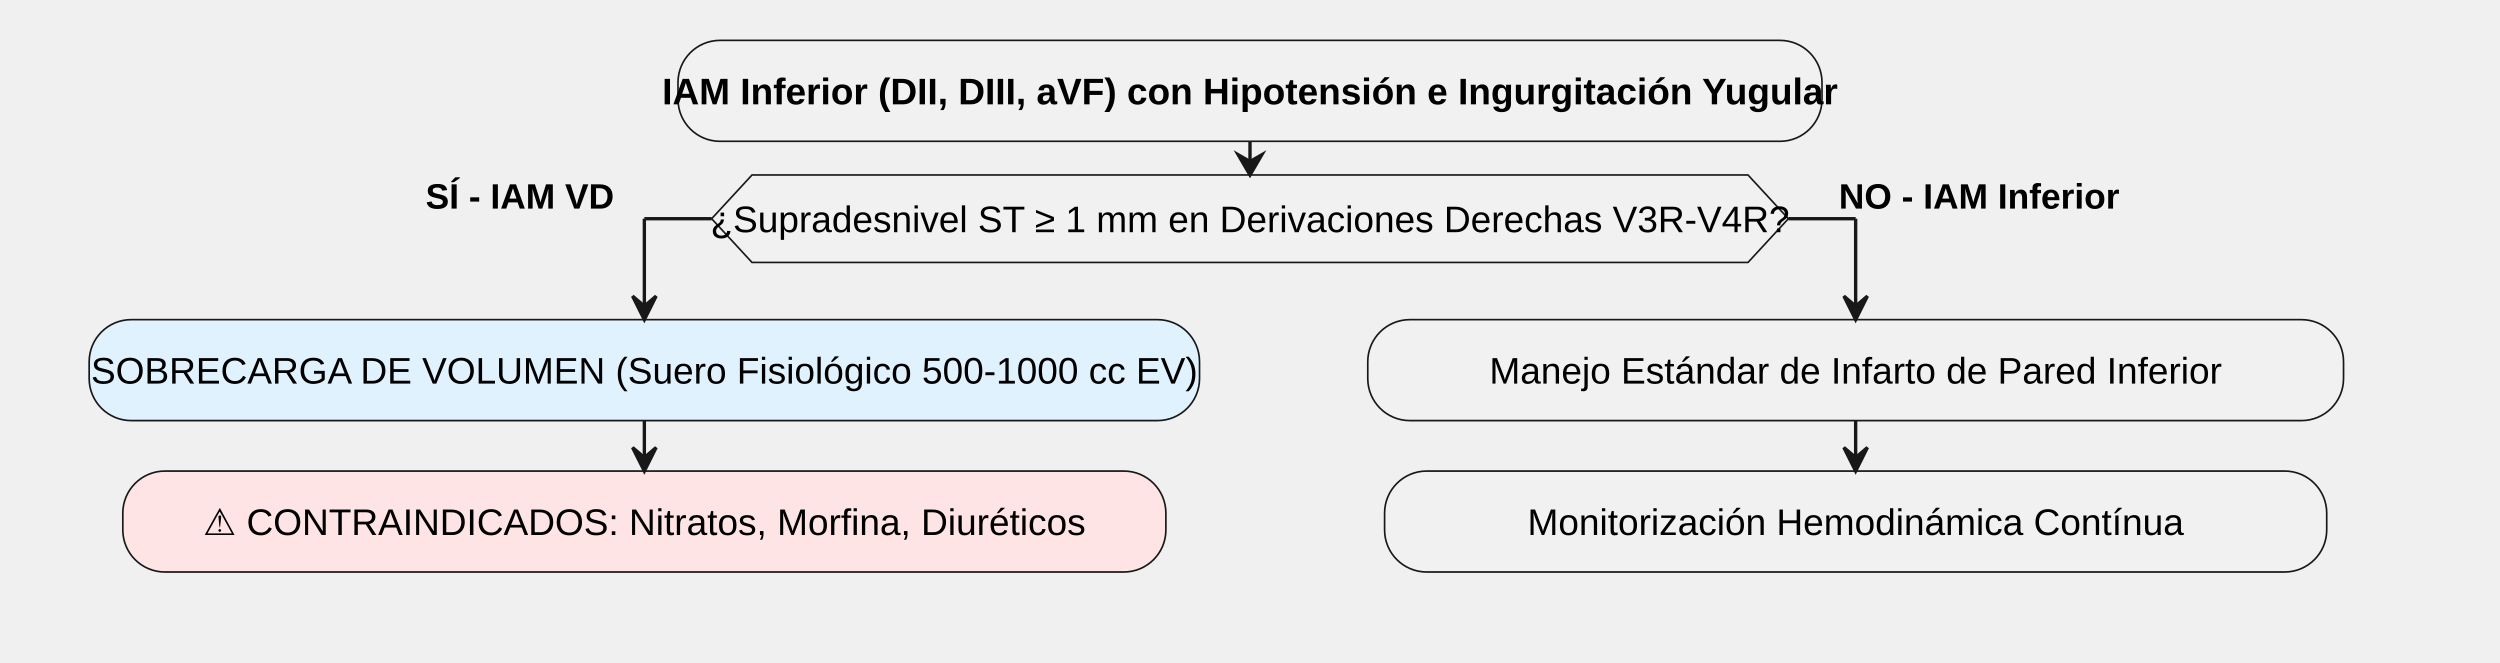
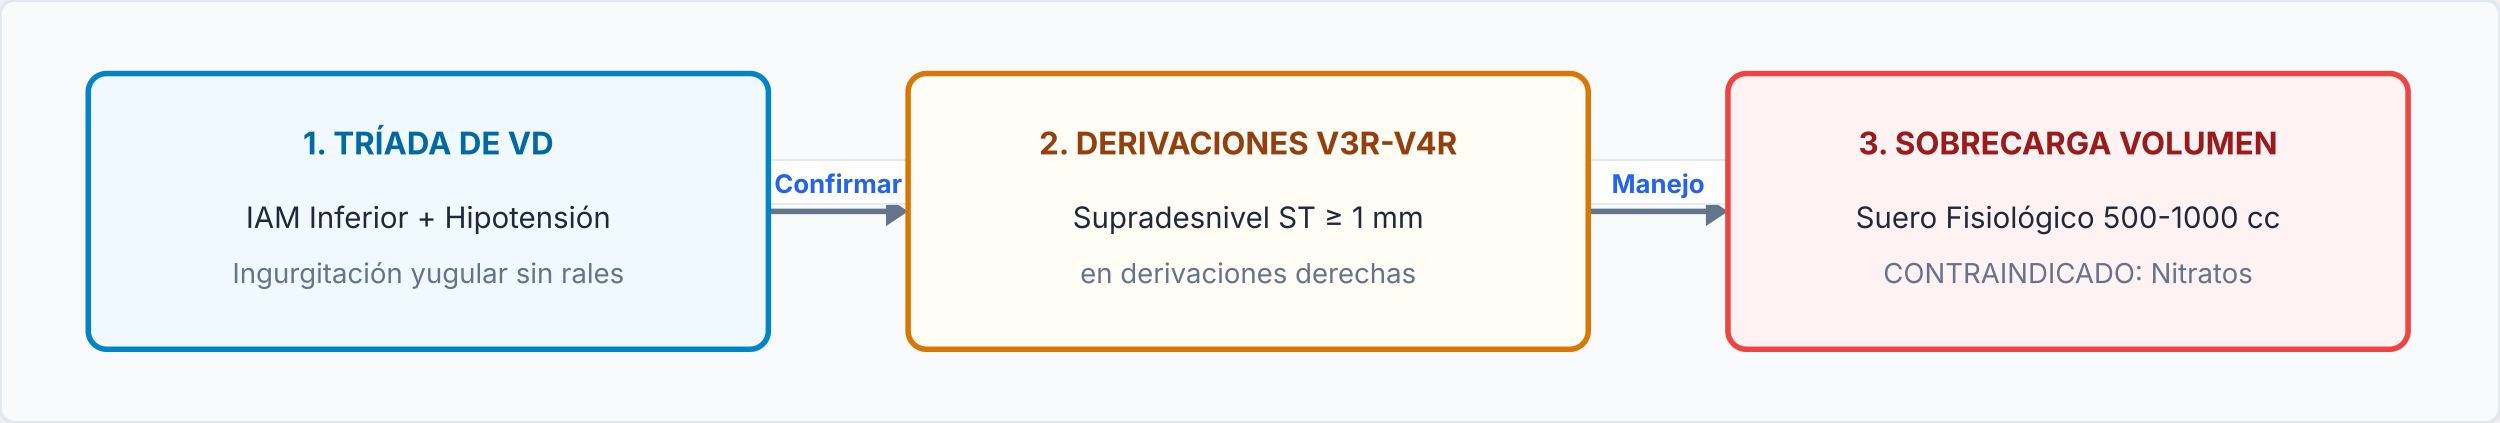
- <svg xmlns="http://www.w3.org/2000/svg" contentStyleType="text/css" data-diagram-type="ACTIVITY" height="197px" preserveAspectRatio="none" style="width:743px;height:197px;background:#FFFFFF;" version="1.1" viewBox="0 0 743 197" width="743px" zoomAndPan="magnify">
-   <defs />
+ <svg xmlns="http://www.w3.org/2000/svg" viewBox="0 0 680 115" width="100%" height="auto">
+   <rect width="680" height="115" fill="#f8fafc" rx="4" stroke="#e2e8f0" stroke-width="1" />
+   <line x1="209" y1="57.5" x2="242" y2="57.5" stroke="#64748b" stroke-width="1.5" />
+   <polygon points="247,57.5 241,53.5 241,61.5" fill="#64748b" />
+   <rect x="206" y="43.5" width="44" height="12" rx="2" fill="#ffffff" stroke="#e2e8f0" stroke-width="0.5" />
+   <text x="228" y="52.5" font-family="Inter, sans-serif" font-size="7" font-weight="700" fill="#2563eb" text-anchor="middle">Confirmar</text>
+   <line x1="432" y1="57.5" x2="465" y2="57.5" stroke="#64748b" stroke-width="1.5" />
+   <polygon points="470,57.5 464,53.5 464,61.5" fill="#64748b" />
+   <rect x="429" y="43.5" width="44" height="12" rx="2" fill="#ffffff" stroke="#e2e8f0" stroke-width="0.5" />
+   <text x="451" y="52.5" font-family="Inter, sans-serif" font-size="7" font-weight="700" fill="#2563eb" text-anchor="middle">Manejo</text>
  <g>
-     <rect fill="#F1F1F1" height="30" rx="12.5" ry="12.5" style="stroke:#181818;stroke-width:0.5;" width="340" x="201.5" y="12" />
-     <text fill="#000000" font-family="Arial, sans-serif" font-size="11" font-weight="bold" text-anchor="middle" x="371.5" y="31">IAM Inferior (DII, DIII, aVF) con Hipotensión e Ingurgitación Yugular</text>
-     <polygon fill="#F1F1F1" points="223.5,52 519.5,52 531.5,65 519.5,78 223.5,78 211.5,65 223.5,52" style="stroke:#181818;stroke-width:0.5;stroke-linejoin:miter;stroke-miterlimit:10;" />
-     <text fill="#000000" font-family="Arial, sans-serif" font-size="11" text-anchor="middle" x="371.5" y="69">¿Supradesnivel ST ≥ 1 mm en Derivaciones Derechas V3R-V4R?</text>
-     <line style="stroke:#181818;stroke-width:1;" x1="371.5" x2="371.5" y1="42" y2="52" />
-     <polygon fill="#181818" points="368,46 371.5,52 375,46 371.5,48" style="stroke:#181818;stroke-width:1;" />
-     <text fill="#000000" font-family="Arial, sans-serif" font-size="10.5" font-weight="bold" x="126.5" y="62">SÍ - IAM VD</text>
-     <text fill="#000000" font-family="Arial, sans-serif" font-size="10.5" font-weight="bold" x="546.5" y="62">NO - IAM Inferior</text>
-     <rect fill="#E0F2FE" height="30" rx="12.5" ry="12.5" style="stroke:#181818;stroke-width:0.5;" width="330" x="26.5" y="95" />
-     <text fill="#000000" font-family="Arial, sans-serif" font-size="11" text-anchor="middle" x="191.5" y="114">SOBRECARGA DE VOLUMEN (Suero Fisiológico 500-1000 cc EV)</text>
-     <rect fill="#FFE4E6" height="30" rx="12.5" ry="12.5" style="stroke:#181818;stroke-width:0.5;" width="310" x="36.5" y="140" />
-     <text fill="#000000" font-family="Arial, sans-serif" font-size="11" text-anchor="middle" x="191.5" y="159">⚠️ CONTRAINDICADOS: Nitratos, Morfina, Diuréticos</text>
-     <line style="stroke:#181818;stroke-width:1;" x1="191.5" x2="191.5" y1="125" y2="140" />
-     <polygon fill="#181818" points="188,133 191.5,140 195,133 191.5,136" style="stroke:#181818;stroke-width:1;" />
-     <rect fill="#F1F1F1" height="30" rx="12.5" ry="12.5" style="stroke:#181818;stroke-width:0.5;" width="290" x="406.5" y="95" />
-     <text fill="#000000" font-family="Arial, sans-serif" font-size="11" text-anchor="middle" x="551.5" y="114">Manejo Estándar de Infarto de Pared Inferior</text>
-     <rect fill="#F1F1F1" height="30" rx="12.5" ry="12.5" style="stroke:#181818;stroke-width:0.5;" width="280" x="411.5" y="140" />
-     <text fill="#000000" font-family="Arial, sans-serif" font-size="11" text-anchor="middle" x="551.5" y="159">Monitorización Hemodinámica Contínua</text>
-     <line style="stroke:#181818;stroke-width:1;" x1="551.5" x2="551.5" y1="125" y2="140" />
-     <polygon fill="#181818" points="548,133 551.5,140 555,133 551.5,136" style="stroke:#181818;stroke-width:1;" />
-     <line style="stroke:#181818;stroke-width:1;" x1="211.5" x2="191.5" y1="65" y2="65" />
-     <line style="stroke:#181818;stroke-width:1;" x1="191.5" x2="191.5" y1="65" y2="95" />
-     <polygon fill="#181818" points="188,88 191.5,95 195,88 191.5,91" style="stroke:#181818;stroke-width:1;" />
-     <line style="stroke:#181818;stroke-width:1;" x1="531.5" x2="551.5" y1="65" y2="65" />
-     <line style="stroke:#181818;stroke-width:1;" x1="551.5" x2="551.5" y1="65" y2="95" />
-     <polygon fill="#181818" points="548,88 551.5,95 555,88 551.5,91" style="stroke:#181818;stroke-width:1;" />
+     <rect x="24" y="20" width="185" height="75" rx="5" fill="#f0f9ff" stroke="#0284c7" stroke-width="1.5" />
+     <text x="116.5" y="42" font-family="Inter, sans-serif" font-size="8.5" font-weight="700" fill="#0369a1" text-anchor="middle">1. TRÍADA DE VD</text>
+     <text x="116.5" y="62" font-family="Inter, sans-serif" font-size="8" fill="#1e293b" text-anchor="middle">IAM Inferior + Hipotensión</text>
+     <text x="116.5" y="77" font-family="Inter, sans-serif" font-size="7.5" fill="#64748b" text-anchor="middle">Ingurgitación yugular sin rales</text>
+   </g>
+   <g>
+     <rect x="247" y="20" width="185" height="75" rx="5" fill="#fffdf5" stroke="#d97706" stroke-width="1.5" />
+     <text x="339.5" y="42" font-family="Inter, sans-serif" font-size="8.5" font-weight="700" fill="#92400e" text-anchor="middle">2. DERIVACIONES V3R-V4R</text>
+     <text x="339.5" y="62" font-family="Inter, sans-serif" font-size="8" fill="#1e293b" text-anchor="middle">Supradesnivel ST ≥ 1 mm</text>
+     <text x="339.5" y="77" font-family="Inter, sans-serif" font-size="7.5" fill="#64748b" text-anchor="middle">en derivaciones derechas</text>
+   </g>
+   <g>
+     <rect x="470" y="20" width="185" height="75" rx="5" fill="#fef2f2" stroke="#ef4444" stroke-width="1.5" />
+     <text x="562.5" y="42" font-family="Inter, sans-serif" font-size="8.5" font-weight="700" fill="#991b1b" text-anchor="middle">3. SOBRECARGA VOLUMEN</text>
+     <text x="562.5" y="62" font-family="Inter, sans-serif" font-size="8" fill="#1e293b" text-anchor="middle">Suero Fisiológico 500-1000 cc</text>
+     <text x="562.5" y="77" font-family="Inter, sans-serif" font-size="7.5" fill="#64748b" text-anchor="middle">CONTRAINDICADO: Nitratos</text>
  </g>
</svg>
